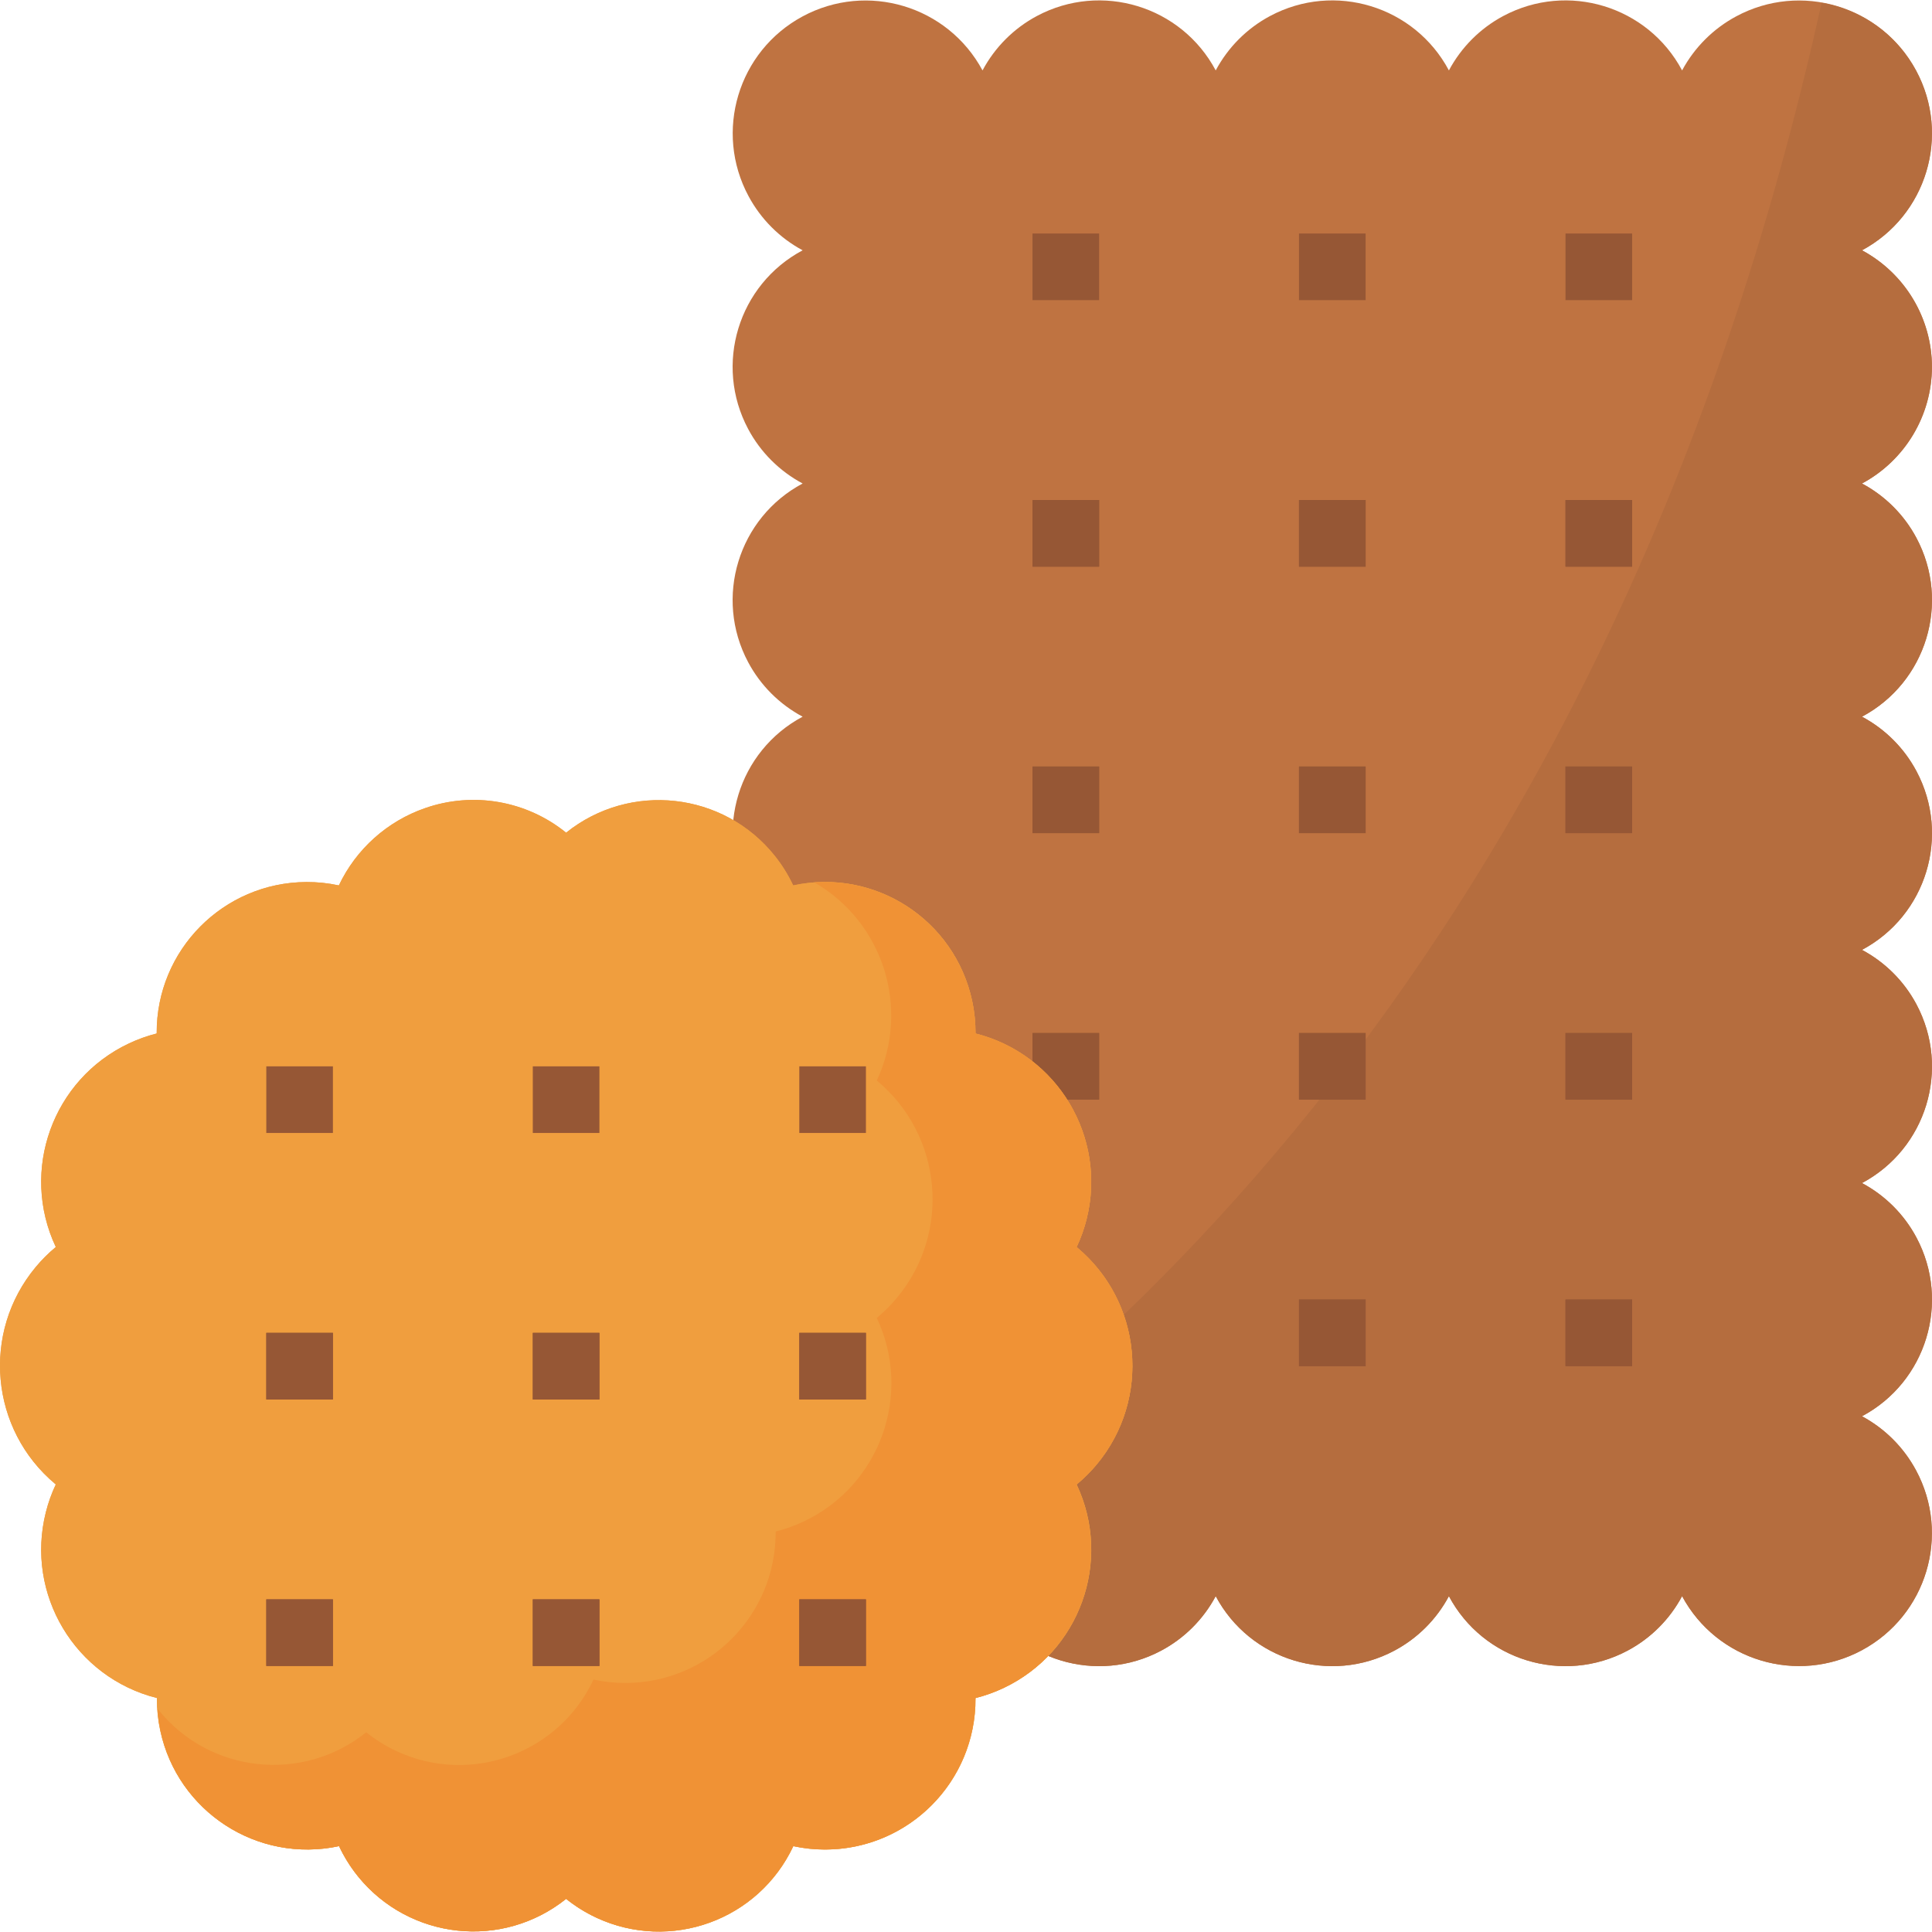
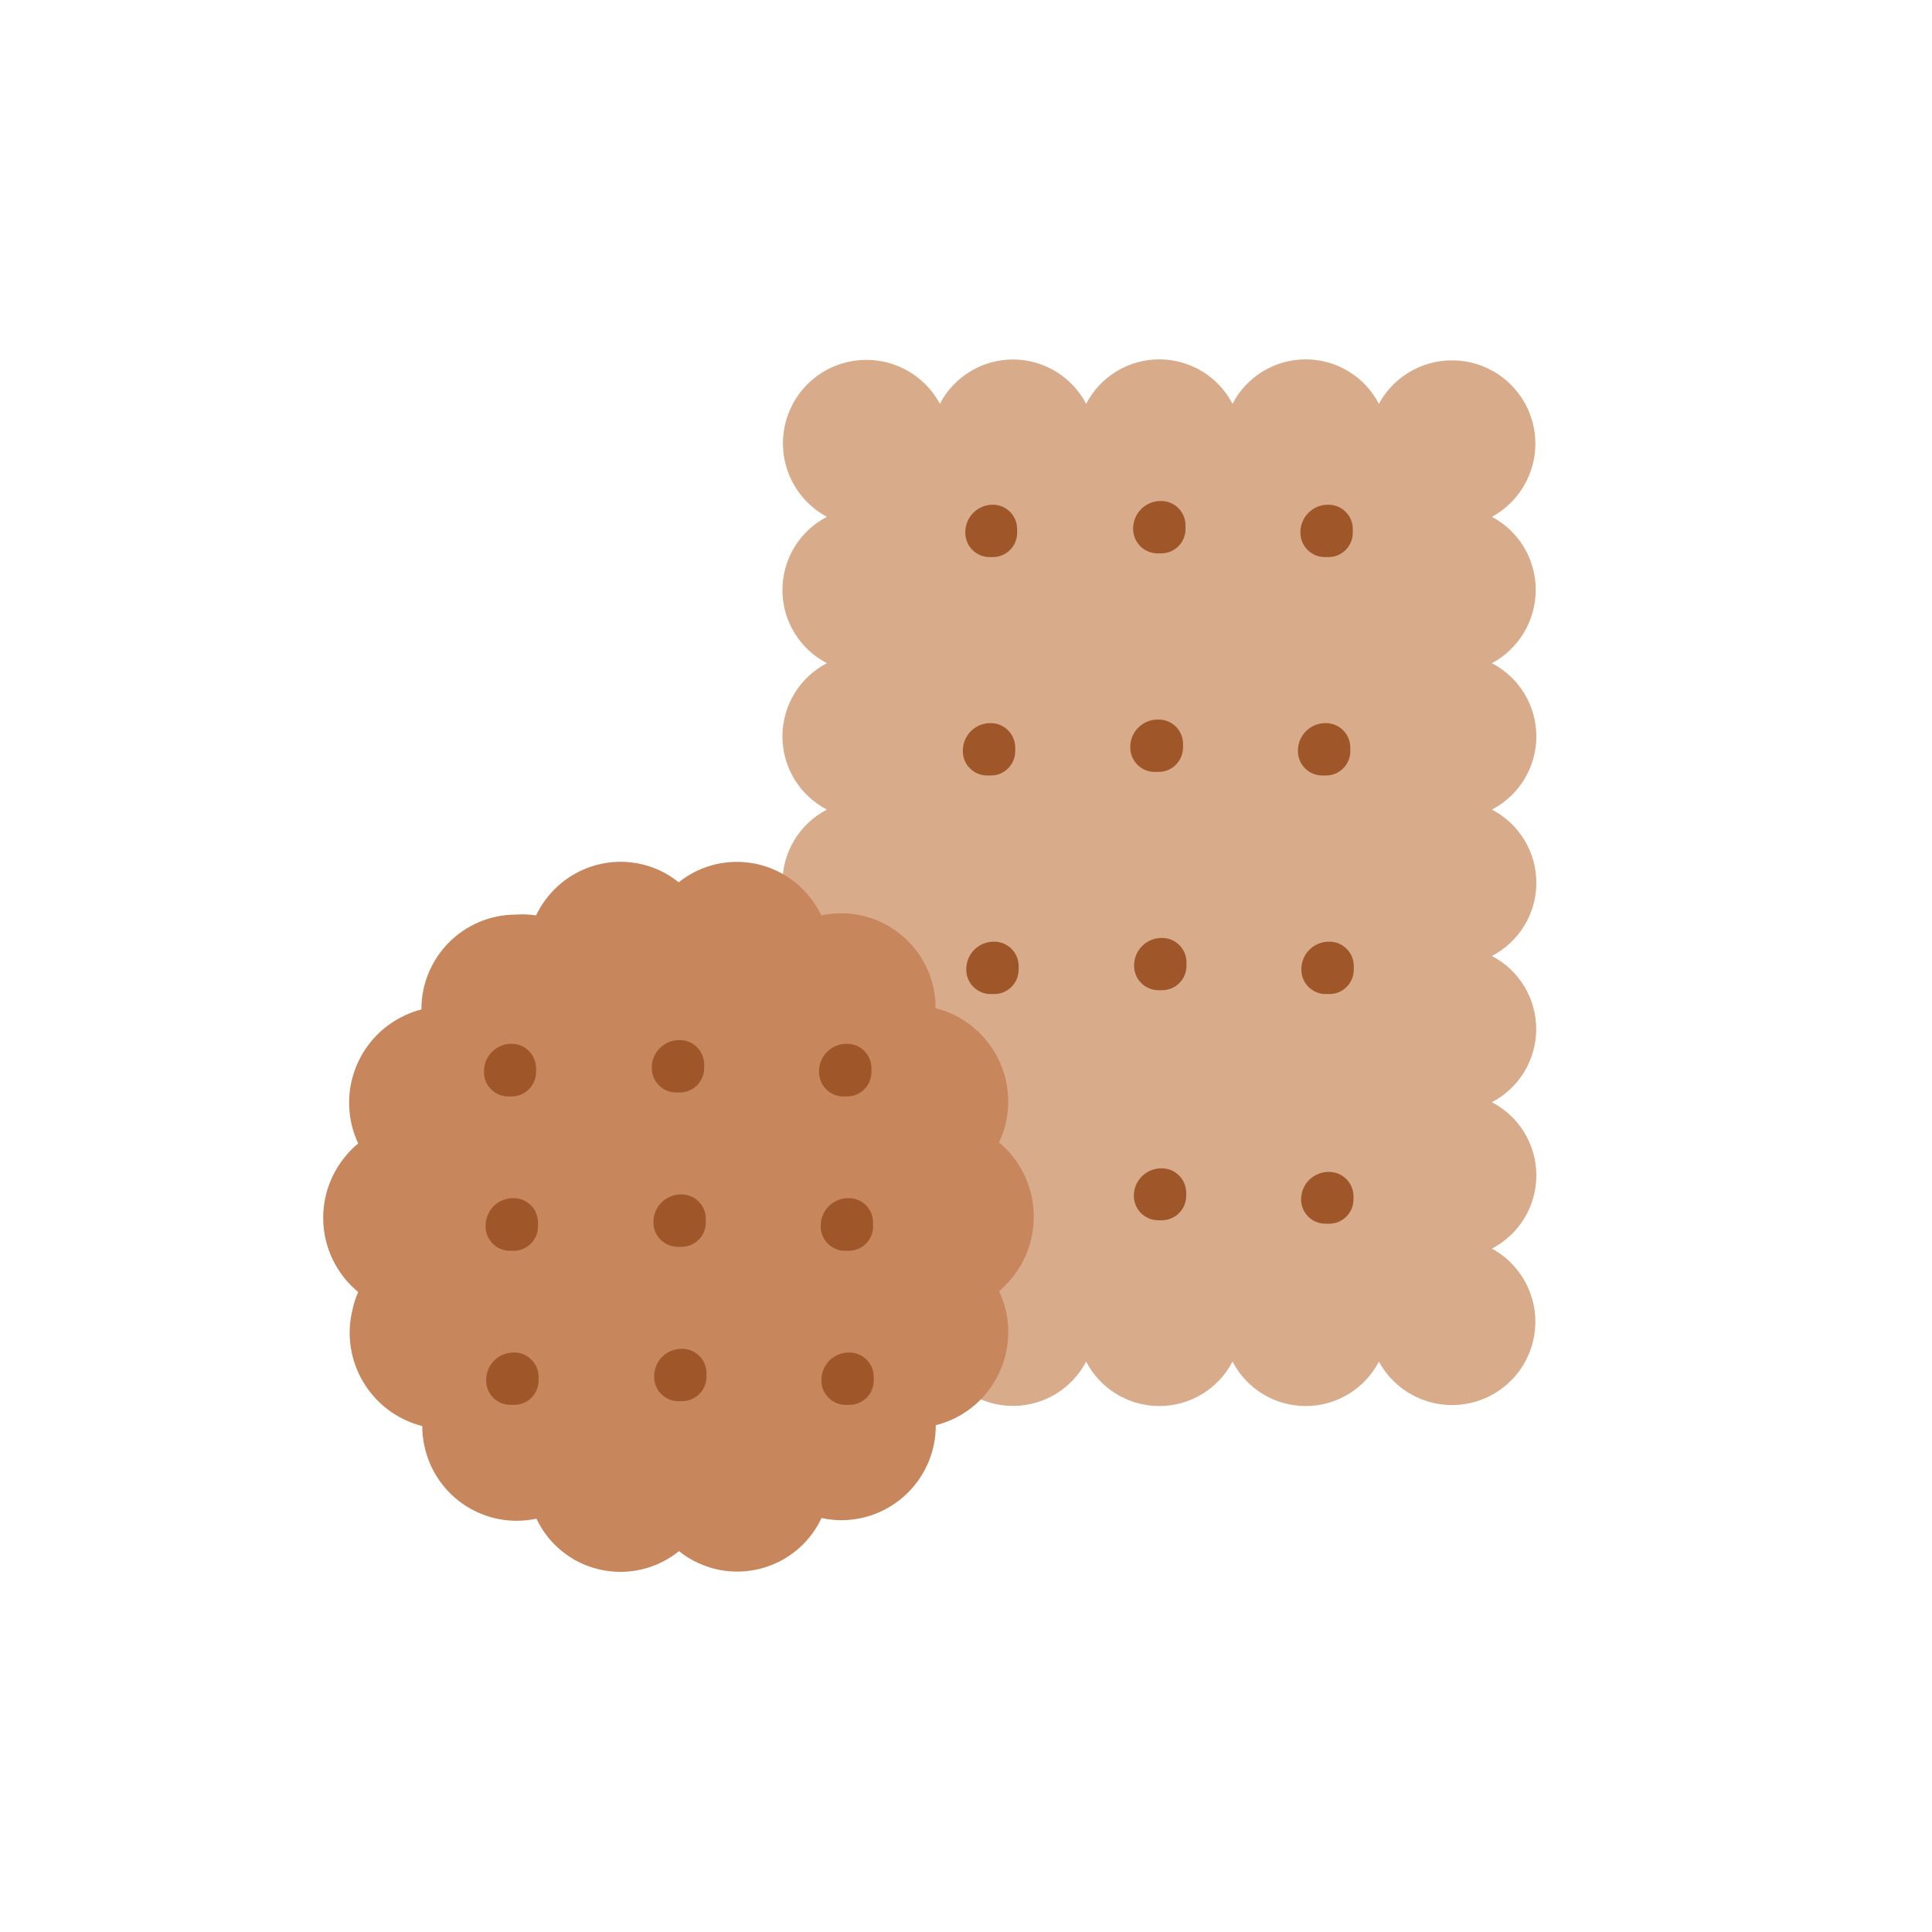
- <svg xmlns="http://www.w3.org/2000/svg" version="1.1" id="Capa_1" x="0px" y="0px" viewBox="0 0 511.995 511.995" style="enable-background:new 0 0 511.995 511.995;" xml:space="preserve">
-   <path style="fill:#BF7341;" d="M511.98,97.232c-0.026-12.924-7.151-24.79-18.539-30.899c17.118-9.208,23.536-30.554,14.319-47.672  c-9.217-17.118-30.554-23.536-47.672-14.319c-6.074,3.266-11.053,8.246-14.319,14.319C436.675,1.596,415.47-4.866,398.405,4.227  c-6.136,3.266-11.159,8.299-14.434,14.434c-9.093-17.065-30.298-23.527-47.363-14.434c-6.136,3.266-11.159,8.299-14.434,14.434  C313.081,1.596,291.875-4.866,274.81,4.227c-6.136,3.266-11.159,8.299-14.434,14.434c-9.208-17.118-30.554-23.536-47.672-14.319  s-23.536,30.554-14.319,47.672c3.266,6.074,8.246,11.053,14.319,14.319c-17.065,9.093-23.527,30.298-14.434,47.363  c3.266,6.136,8.299,11.159,14.434,14.434c-17.065,9.093-23.527,30.298-14.434,47.363c3.266,6.136,8.299,11.159,14.434,14.434  c-17.065,9.093-23.527,30.298-14.434,47.363c3.266,6.136,8.299,11.159,14.434,14.434c-17.065,9.093-23.527,30.298-14.434,47.363  c3.266,6.136,8.299,11.159,14.434,14.434c-17.065,9.093-23.527,30.298-14.434,47.363c3.266,6.136,8.299,11.159,14.434,14.434  c-17.118,9.208-23.536,30.554-14.319,47.672c9.208,17.118,30.554,23.536,47.672,14.319c6.074-3.266,11.053-8.246,14.319-14.319  c9.093,17.065,30.298,23.527,47.363,14.434c6.136-3.266,11.159-8.298,14.434-14.434c9.093,17.065,30.298,23.527,47.363,14.434  c6.136-3.266,11.159-8.298,14.434-14.434c9.093,17.065,30.298,23.527,47.363,14.434c6.136-3.266,11.159-8.298,14.434-14.434  c9.208,17.118,30.554,23.536,47.672,14.319c17.118-9.217,23.536-30.554,14.319-47.672c-3.266-6.074-8.246-11.053-14.319-14.319  c17.065-9.093,23.527-30.298,14.434-47.363c-3.266-6.136-8.298-11.159-14.434-14.434c17.065-9.093,23.527-30.298,14.434-47.363  c-3.266-6.136-8.298-11.159-14.434-14.434c17.065-9.093,23.527-30.298,14.434-47.363c-3.266-6.136-8.298-11.159-14.434-14.434  c17.065-9.093,23.527-30.298,14.434-47.363c-3.266-6.136-8.298-11.159-14.434-14.434C504.829,122.021,511.953,110.156,511.98,97.232  z" />
-   <path style="fill:#B56D3E;" d="M511.98,97.232c-0.026-12.924-7.151-24.79-18.539-30.899c17.1-9.155,23.545-30.44,14.39-47.549  c-5.12-9.57-14.39-16.235-25.09-18.054c-55.6,251.568-195.765,371.199-283.668,423.144c9.596,16.791,30.987,22.627,47.778,13.03  c5.729-3.275,10.417-8.095,13.525-13.913c9.093,17.065,30.298,23.527,47.363,14.434c6.136-3.266,11.159-8.298,14.434-14.434  c9.093,17.065,30.298,23.527,47.363,14.434c6.136-3.266,11.159-8.298,14.434-14.434c9.093,17.065,30.298,23.527,47.363,14.434  c6.136-3.266,11.159-8.298,14.434-14.434c9.208,17.118,30.554,23.536,47.672,14.319c17.118-9.217,23.536-30.554,14.319-47.672  c-3.266-6.074-8.246-11.053-14.319-14.319c17.065-9.093,23.527-30.298,14.434-47.363c-3.266-6.136-8.298-11.159-14.434-14.434  c17.065-9.093,23.527-30.298,14.434-47.363c-3.266-6.136-8.298-11.159-14.434-14.434c17.065-9.093,23.527-30.298,14.434-47.363  c-3.266-6.136-8.298-11.159-14.434-14.434c17.065-9.093,23.527-30.298,14.434-47.363c-3.266-6.136-8.298-11.159-14.434-14.434  C504.829,122.021,511.953,110.156,511.98,97.232z" />
-   <g>
-     <rect x="273.619" y="61.884" style="fill:#965735;" width="17.656" height="17.656" />
-     <rect x="344.244" y="61.884" style="fill:#965735;" width="17.656" height="17.656" />
-     <rect x="414.87" y="61.884" style="fill:#965735;" width="17.656" height="17.656" />
-   </g>
-   <rect id="SVGCleanerId_0" x="273.619" y="132.509" style="fill:#965735;" width="17.656" height="17.656" />
-   <rect id="SVGCleanerId_1" x="344.244" y="132.509" style="fill:#965735;" width="17.656" height="17.656" />
-   <rect id="SVGCleanerId_2" x="414.87" y="132.509" style="fill:#965735;" width="17.656" height="17.656" />
-   <g>
-     <rect id="SVGCleanerId_0_1_" x="273.619" y="132.509" style="fill:#965735;" width="17.656" height="17.656" />
-   </g>
-   <g>
-     <rect id="SVGCleanerId_1_1_" x="344.244" y="132.509" style="fill:#965735;" width="17.656" height="17.656" />
-   </g>
-   <g>
-     <rect id="SVGCleanerId_2_1_" x="414.87" y="132.509" style="fill:#965735;" width="17.656" height="17.656" />
-   </g>
-   <rect id="SVGCleanerId_3" x="273.619" y="203.135" style="fill:#965735;" width="17.656" height="17.656" />
-   <rect id="SVGCleanerId_4" x="344.244" y="203.135" style="fill:#965735;" width="17.656" height="17.656" />
-   <rect id="SVGCleanerId_5" x="414.87" y="203.135" style="fill:#965735;" width="17.656" height="17.656" />
-   <g>
-     <rect id="SVGCleanerId_3_1_" x="273.619" y="203.135" style="fill:#965735;" width="17.656" height="17.656" />
-   </g>
-   <g>
-     <rect id="SVGCleanerId_4_1_" x="344.244" y="203.135" style="fill:#965735;" width="17.656" height="17.656" />
-   </g>
-   <g>
-     <rect id="SVGCleanerId_5_1_" x="414.87" y="203.135" style="fill:#965735;" width="17.656" height="17.656" />
-   </g>
-   <rect id="SVGCleanerId_6" x="273.619" y="273.76" style="fill:#965735;" width="17.656" height="17.656" />
-   <rect id="SVGCleanerId_7" x="344.244" y="273.76" style="fill:#965735;" width="17.656" height="17.656" />
-   <rect id="SVGCleanerId_8" x="414.87" y="273.76" style="fill:#965735;" width="17.656" height="17.656" />
-   <g>
-     <rect id="SVGCleanerId_6_1_" x="273.619" y="273.76" style="fill:#965735;" width="17.656" height="17.656" />
-   </g>
-   <g>
-     <rect id="SVGCleanerId_7_1_" x="344.244" y="273.76" style="fill:#965735;" width="17.656" height="17.656" />
-   </g>
-   <g>
-     <rect id="SVGCleanerId_8_1_" x="414.87" y="273.76" style="fill:#965735;" width="17.656" height="17.656" />
-   </g>
-   <rect id="SVGCleanerId_9" x="273.619" y="344.386" style="fill:#965735;" width="17.656" height="17.656" />
-   <rect id="SVGCleanerId_10" x="344.244" y="344.386" style="fill:#965735;" width="17.656" height="17.656" />
-   <rect id="SVGCleanerId_11" x="414.87" y="344.386" style="fill:#965735;" width="17.656" height="17.656" />
-   <g>
-     <rect id="SVGCleanerId_9_1_" x="273.619" y="344.386" style="fill:#965735;" width="17.656" height="17.656" />
-   </g>
-   <g>
-     <rect id="SVGCleanerId_10_1_" x="344.244" y="344.386" style="fill:#965735;" width="17.656" height="17.656" />
-   </g>
-   <g>
-     <rect id="SVGCleanerId_11_1_" x="414.87" y="344.386" style="fill:#965735;" width="17.656" height="17.656" />
-   </g>
-   <path id="SVGCleanerId_12" style="fill:#F09E3E;" d="M285.404,393.32l-0.088,0.079l0,0c9.543,20.261,0.848,44.415-19.413,53.958  c-2.366,1.112-4.847,2.004-7.38,2.64l0,0v0.079c0.106,22.018-17.648,39.948-39.665,40.054c-2.869,0.018-5.738-0.283-8.546-0.883  h-0.071l0,0c-9.208,19.66-32.611,28.127-52.263,18.919c-2.843-1.333-5.509-2.993-7.954-4.961l0,0l0,0  c-16.95,13.578-41.696,10.841-55.273-6.109c-1.933-2.419-3.575-5.05-4.891-7.848l0,0H89.78c-21.532,4.599-42.72-9.12-47.319-30.651  c-0.6-2.799-0.892-5.659-0.883-8.519v-0.088l0,0c-21.717-5.465-34.898-27.509-29.433-49.226c0.636-2.543,1.518-5.006,2.64-7.38l0,0  l-0.088-0.071c-17.33-14.452-19.669-40.212-5.226-57.542c1.58-1.898,3.328-3.646,5.226-5.226l0.088-0.079l0,0  c-9.543-20.261-0.856-44.415,19.404-53.958c2.357-1.112,4.811-1.986,7.336-2.631l0,0v-0.079  c-0.106-22.018,17.648-39.948,39.665-40.054c2.869-0.018,5.738,0.283,8.546,0.883h0.071l0,0  c4.564-9.605,12.792-16.985,22.839-20.464c12.748-4.449,26.891-1.986,37.379,6.506l0,0l0,0c16.95-13.578,41.696-10.841,55.273,6.109  c1.933,2.419,3.575,5.05,4.891,7.848l0,0h0.079c21.523-4.626,42.728,9.075,47.354,30.599c0.609,2.816,0.9,5.694,0.892,8.572v0.088  l0,0c21.717,5.465,34.898,27.509,29.433,49.226c-0.636,2.543-1.518,5.006-2.64,7.38l0,0l0.088,0.071  c17.33,14.452,19.669,40.212,5.226,57.542C289.041,390.001,287.293,391.74,285.404,393.32z" />
-   <g>
-     <path id="SVGCleanerId_12_1_" style="fill:#F09E3E;" d="M285.404,393.32l-0.088,0.079l0,0c9.543,20.261,0.848,44.415-19.413,53.958   c-2.366,1.112-4.847,2.004-7.38,2.64l0,0v0.079c0.106,22.018-17.648,39.948-39.665,40.054c-2.869,0.018-5.738-0.283-8.546-0.883   h-0.071l0,0c-9.208,19.66-32.611,28.127-52.263,18.919c-2.843-1.333-5.509-2.993-7.954-4.961l0,0l0,0   c-16.95,13.578-41.696,10.841-55.273-6.109c-1.933-2.419-3.575-5.05-4.891-7.848l0,0H89.78c-21.532,4.599-42.72-9.12-47.319-30.651   c-0.6-2.799-0.892-5.659-0.883-8.519v-0.088l0,0c-21.717-5.465-34.898-27.509-29.433-49.226c0.636-2.543,1.518-5.006,2.64-7.38l0,0   l-0.088-0.071c-17.33-14.452-19.669-40.212-5.226-57.542c1.58-1.898,3.328-3.646,5.226-5.226l0.088-0.079l0,0   c-9.543-20.261-0.856-44.415,19.404-53.958c2.357-1.112,4.811-1.986,7.336-2.631l0,0v-0.079   c-0.106-22.018,17.648-39.948,39.665-40.054c2.869-0.018,5.738,0.283,8.546,0.883h0.071l0,0   c4.564-9.605,12.792-16.985,22.839-20.464c12.748-4.449,26.891-1.986,37.379,6.506l0,0l0,0   c16.95-13.578,41.696-10.841,55.273,6.109c1.933,2.419,3.575,5.05,4.891,7.848l0,0h0.079c21.523-4.626,42.728,9.075,47.354,30.599   c0.609,2.816,0.9,5.694,0.892,8.572v0.088l0,0c21.717,5.465,34.898,27.509,29.433,49.226c-0.636,2.543-1.518,5.006-2.64,7.38l0,0   l0.088,0.071c17.33,14.452,19.669,40.212,5.226,57.542C289.041,390.001,287.293,391.74,285.404,393.32z" />
-   </g>
-   <path style="fill:#F09235;" d="M285.316,393.4l0.088-0.079c17.33-14.452,19.669-40.212,5.226-57.542  c-1.58-1.898-3.328-3.646-5.226-5.226l-0.088-0.071c9.543-20.261,0.848-44.423-19.413-53.967c-2.366-1.112-4.838-1.995-7.38-2.64  l0,0v-0.079c0.053-22.07-17.798-40.001-39.859-40.054c-0.953,0-1.907,0.026-2.86,0.097c18.301,10.567,25.487,33.362,16.553,52.51  l0.088,0.071c17.33,14.452,19.669,40.212,5.226,57.542c-1.58,1.898-3.328,3.646-5.226,5.226l-0.088,0.079l0,0  c9.543,20.261,0.848,44.415-19.413,53.958c-2.375,1.121-4.847,2.004-7.389,2.64l0,0v0.079c0.106,22.018-17.648,39.948-39.665,40.054  c-2.869,0.018-5.738-0.283-8.546-0.883h-0.071l0,0c-9.217,19.652-32.611,28.118-52.272,18.91c-2.834-1.333-5.509-2.993-7.945-4.961  l0,0l0,0c-16.88,13.56-41.563,10.876-55.132-6.012c-0.062-0.071-0.115-0.15-0.177-0.221c1.368,21.92,20.243,38.588,42.163,37.22  c1.969-0.124,3.929-0.388,5.862-0.803h0.079l0,0c9.234,19.652,32.656,28.1,52.307,18.866c2.807-1.315,5.447-2.966,7.866-4.9l0,0l0,0  c16.932,13.578,41.669,10.859,55.247-6.074c1.942-2.428,3.593-5.067,4.917-7.884l0,0h0.071c21.523,4.608,42.711-9.102,47.328-30.625  c0.6-2.807,0.9-5.677,0.883-8.546v-0.079l0,0c21.717-5.456,34.898-27.491,29.442-49.208c-0.636-2.542-1.527-5.014-2.64-7.389  L285.316,393.4z" />
-   <g>
-     <rect x="70.57" y="282.588" style="fill:#965735;" width="17.656" height="17.656" />
-     <rect x="141.196" y="282.588" style="fill:#965735;" width="17.656" height="17.656" />
-     <rect x="211.821" y="282.588" style="fill:#965735;" width="17.656" height="17.656" />
-   </g>
-   <rect id="SVGCleanerId_13" x="70.57" y="353.214" style="fill:#965735;" width="17.656" height="17.656" />
-   <rect id="SVGCleanerId_14" x="141.196" y="353.214" style="fill:#965735;" width="17.656" height="17.656" />
-   <rect id="SVGCleanerId_15" x="211.821" y="353.214" style="fill:#965735;" width="17.656" height="17.656" />
-   <g>
-     <rect id="SVGCleanerId_13_1_" x="70.57" y="353.214" style="fill:#965735;" width="17.656" height="17.656" />
-   </g>
-   <g>
-     <rect id="SVGCleanerId_14_1_" x="141.196" y="353.214" style="fill:#965735;" width="17.656" height="17.656" />
-   </g>
-   <g>
-     <rect id="SVGCleanerId_15_1_" x="211.821" y="353.214" style="fill:#965735;" width="17.656" height="17.656" />
-   </g>
-   <rect id="SVGCleanerId_16" x="70.57" y="423.84" style="fill:#965735;" width="17.656" height="17.656" />
-   <rect id="SVGCleanerId_17" x="141.196" y="423.84" style="fill:#965735;" width="17.656" height="17.656" />
-   <rect id="SVGCleanerId_18" x="211.821" y="423.84" style="fill:#965735;" width="17.656" height="17.656" />
-   <g>
-     <rect id="SVGCleanerId_16_1_" x="70.57" y="423.84" style="fill:#965735;" width="17.656" height="17.656" />
-   </g>
-   <g>
-     <rect id="SVGCleanerId_17_1_" x="141.196" y="423.84" style="fill:#965735;" width="17.656" height="17.656" />
-   </g>
-   <g>
-     <rect id="SVGCleanerId_18_1_" x="211.821" y="423.84" style="fill:#965735;" width="17.656" height="17.656" />
-   </g>
-   <g>
- </g>
-   <g>
- </g>
-   <g>
- </g>
-   <g>
- </g>
-   <g>
- </g>
-   <g>
- </g>
-   <g>
- </g>
-   <g>
- </g>
-   <g>
- </g>
-   <g>
- </g>
-   <g>
- </g>
-   <g>
- </g>
-   <g>
- </g>
-   <g>
- </g>
-   <g>
- </g>
+ <svg xmlns="http://www.w3.org/2000/svg" id="ef14d1cd-294f-41d2-b2a8-e323bb04692b" data-name="Calque 1" viewBox="0 0 140.56 140.56">
+   <path d="M111.73,42.92a6,6,0,0,0-3.19-5.32,6.06,6.06,0,1,0-8.22-8.22,6,6,0,0,0-10.65,0,6,6,0,0,0-10.65,0,6,6,0,0,0-10.64,0,6.07,6.07,0,1,0-8.22,8.22,6,6,0,0,0,0,10.65,6,6,0,0,0,0,10.65,6,6,0,0,0,0,10.65,6,6,0,0,0,0,10.64,6,6,0,0,0,0,10.65,6.06,6.06,0,1,0,8.22,8.22,6,6,0,0,0,10.64,0,6,6,0,0,0,10.65,0,6,6,0,0,0,10.65,0,6.06,6.06,0,1,0,8.22-8.22,6,6,0,0,0,0-10.65,6,6,0,0,0,0-10.64,6,6,0,0,0,0-10.65,6,6,0,0,0,0-10.65A6.05,6.05,0,0,0,111.73,42.92Z" style="fill:#d8ab8b" />
+   <path id="b14e3c14-0c8b-48f8-83d2-a949597b4dcd" data-name="SVGCleanerId 12" d="M72.69,93.94l0,0h0a7,7,0,0,1-3.34,9.3,7.39,7.39,0,0,1-1.27.45h0a6.88,6.88,0,0,1-6.84,6.91,6.62,6.62,0,0,1-1.47-.16h0a6.77,6.77,0,0,1-9,3.26,6.27,6.27,0,0,1-1.37-.85h0a6.77,6.77,0,0,1-9.52-1,6.6,6.6,0,0,1-.85-1.36h0a6.86,6.86,0,0,1-8.15-5.28,6.53,6.53,0,0,1-.16-1.46v0h0a7,7,0,0,1-5.07-8.48A6.21,6.21,0,0,1,26.06,94h0l0,0a7,7,0,0,1-.9-9.91,6.38,6.38,0,0,1,.9-.9l0,0h0a7,7,0,0,1,3.34-9.29,6.58,6.58,0,0,1,1.26-.46h0a6.88,6.88,0,0,1,6.84-6.9A6.61,6.61,0,0,1,39,66.6h0a6.85,6.85,0,0,1,3.94-3.53,6.74,6.74,0,0,1,6.44,1.12h0a6.77,6.77,0,0,1,9.52,1.06,6.53,6.53,0,0,1,.85,1.35h0a6.87,6.87,0,0,1,8.16,5.27,6.15,6.15,0,0,1,.15,1.48h0a7,7,0,0,1,5.08,8.49,6.67,6.67,0,0,1-.46,1.27h0a7.05,7.05,0,0,1,.9,9.92A7.57,7.57,0,0,1,72.69,93.94Z" style="fill:#c7865c" />
+   <path d="M72.27,36.72h0A1.77,1.77,0,0,1,74,38.49v.27a1.77,1.77,0,0,1-1.77,1.77H72a1.77,1.77,0,0,1-1.77-1.77h0A2,2,0,0,1,72.27,36.72Z" style="fill:#9f5628" />
+   <path d="M84.48,36.45h0a1.77,1.77,0,0,1,1.77,1.77v.27a1.77,1.77,0,0,1-1.77,1.77h-.26a1.78,1.78,0,0,1-1.78-1.77h0A2,2,0,0,1,84.48,36.45Z" style="fill:#9f5628" />
+   <path d="M96.65,36.72h0a1.77,1.77,0,0,1,1.77,1.77v.27a1.77,1.77,0,0,1-1.77,1.77h-.26a1.78,1.78,0,0,1-1.78-1.77h0A2,2,0,0,1,96.65,36.72Z" style="fill:#9f5628" />
+   <path d="M72.09,52.61h0a1.78,1.78,0,0,1,1.77,1.78v.26a1.77,1.77,0,0,1-1.77,1.77h-.27a1.77,1.77,0,0,1-1.77-1.77h0A2,2,0,0,1,72.09,52.61Z" style="fill:#9f5628" />
+   <path d="M84.3,52.35h0a1.77,1.77,0,0,1,1.77,1.77v.26a1.78,1.78,0,0,1-1.77,1.78H84a1.78,1.78,0,0,1-1.77-1.78h0A2,2,0,0,1,84.3,52.35Z" style="fill:#9f5628" />
+   <path d="M96.47,52.61h0a1.78,1.78,0,0,1,1.77,1.78v.26a1.77,1.77,0,0,1-1.77,1.77H96.2a1.77,1.77,0,0,1-1.77-1.77h0A2,2,0,0,1,96.47,52.61Z" style="fill:#9f5628" />
+   <path d="M72.33,68.51h0a1.78,1.78,0,0,1,1.78,1.77v.27a1.78,1.78,0,0,1-1.78,1.77h-.26a1.77,1.77,0,0,1-1.77-1.77h0A2,2,0,0,1,72.33,68.51Z" style="fill:#9f5628" />
+   <path d="M84.55,68.24h0A1.77,1.77,0,0,1,86.32,70v.27a1.77,1.77,0,0,1-1.77,1.77h-.27a1.77,1.77,0,0,1-1.77-1.77h0A2,2,0,0,1,84.55,68.24Z" style="fill:#9f5628" />
+   <path d="M96.72,68.51h0a1.77,1.77,0,0,1,1.77,1.77v.27a1.77,1.77,0,0,1-1.77,1.77h-.27a1.77,1.77,0,0,1-1.77-1.77h0A2,2,0,0,1,96.72,68.51Z" style="fill:#9f5628" />
+   <path d="M84.53,85h0a1.78,1.78,0,0,1,1.77,1.78V87a1.78,1.78,0,0,1-1.77,1.78h-.27A1.78,1.78,0,0,1,82.49,87h0A2,2,0,0,1,84.53,85Z" style="fill:#9f5628" />
+   <path d="M96.7,85.26h0A1.78,1.78,0,0,1,98.47,87v.26a1.77,1.77,0,0,1-1.77,1.77h-.27a1.77,1.77,0,0,1-1.77-1.77h0A2,2,0,0,1,96.7,85.26Z" style="fill:#9f5628" />
+   <path d="M37.24,75.94h0A1.78,1.78,0,0,1,39,77.71V78a1.78,1.78,0,0,1-1.78,1.77H37A1.77,1.77,0,0,1,35.21,78h0A2,2,0,0,1,37.24,75.94Z" style="fill:#9f5628" />
+   <path d="M49.46,75.67h0a1.77,1.77,0,0,1,1.77,1.77v.27a1.77,1.77,0,0,1-1.77,1.77h-.27a1.77,1.77,0,0,1-1.77-1.77h0A2,2,0,0,1,49.46,75.67Z" style="fill:#9f5628" />
+   <path d="M61.63,75.94h0a1.77,1.77,0,0,1,1.77,1.77V78a1.77,1.77,0,0,1-1.77,1.77h-.27A1.77,1.77,0,0,1,59.59,78h0A2,2,0,0,1,61.63,75.94Z" style="fill:#9f5628" />
+   <path d="M37.37,87.17h0a1.77,1.77,0,0,1,1.77,1.77v.27A1.77,1.77,0,0,1,37.37,91H37.1a1.77,1.77,0,0,1-1.77-1.77h0A2,2,0,0,1,37.37,87.17Z" style="fill:#9f5628" />
+   <path d="M49.58,86.9h0a1.77,1.77,0,0,1,1.77,1.77v.27a1.77,1.77,0,0,1-1.77,1.77h-.27a1.77,1.77,0,0,1-1.77-1.77h0A2,2,0,0,1,49.58,86.9Z" style="fill:#9f5628" />
+   <path d="M61.75,87.17h0a1.77,1.77,0,0,1,1.77,1.77v.27A1.77,1.77,0,0,1,61.75,91h-.27a1.77,1.77,0,0,1-1.77-1.77h0A2,2,0,0,1,61.75,87.17Z" style="fill:#9f5628" />
+   <path d="M37.41,98.4h0a1.77,1.77,0,0,1,1.77,1.77v.27a1.77,1.77,0,0,1-1.77,1.77h-.27a1.77,1.77,0,0,1-1.77-1.77h0A2,2,0,0,1,37.41,98.4Z" style="fill:#9f5628" />
+   <path d="M49.62,98.13h0A1.78,1.78,0,0,1,51.4,99.9v.27a1.78,1.78,0,0,1-1.78,1.77h-.26a1.77,1.77,0,0,1-1.77-1.77h0A2,2,0,0,1,49.62,98.13Z" style="fill:#9f5628" />
+   <path d="M61.79,98.4h0a1.78,1.78,0,0,1,1.78,1.77v.27a1.78,1.78,0,0,1-1.78,1.77h-.26a1.77,1.77,0,0,1-1.77-1.77h0A2,2,0,0,1,61.79,98.4Z" style="fill:#9f5628" />
</svg>
